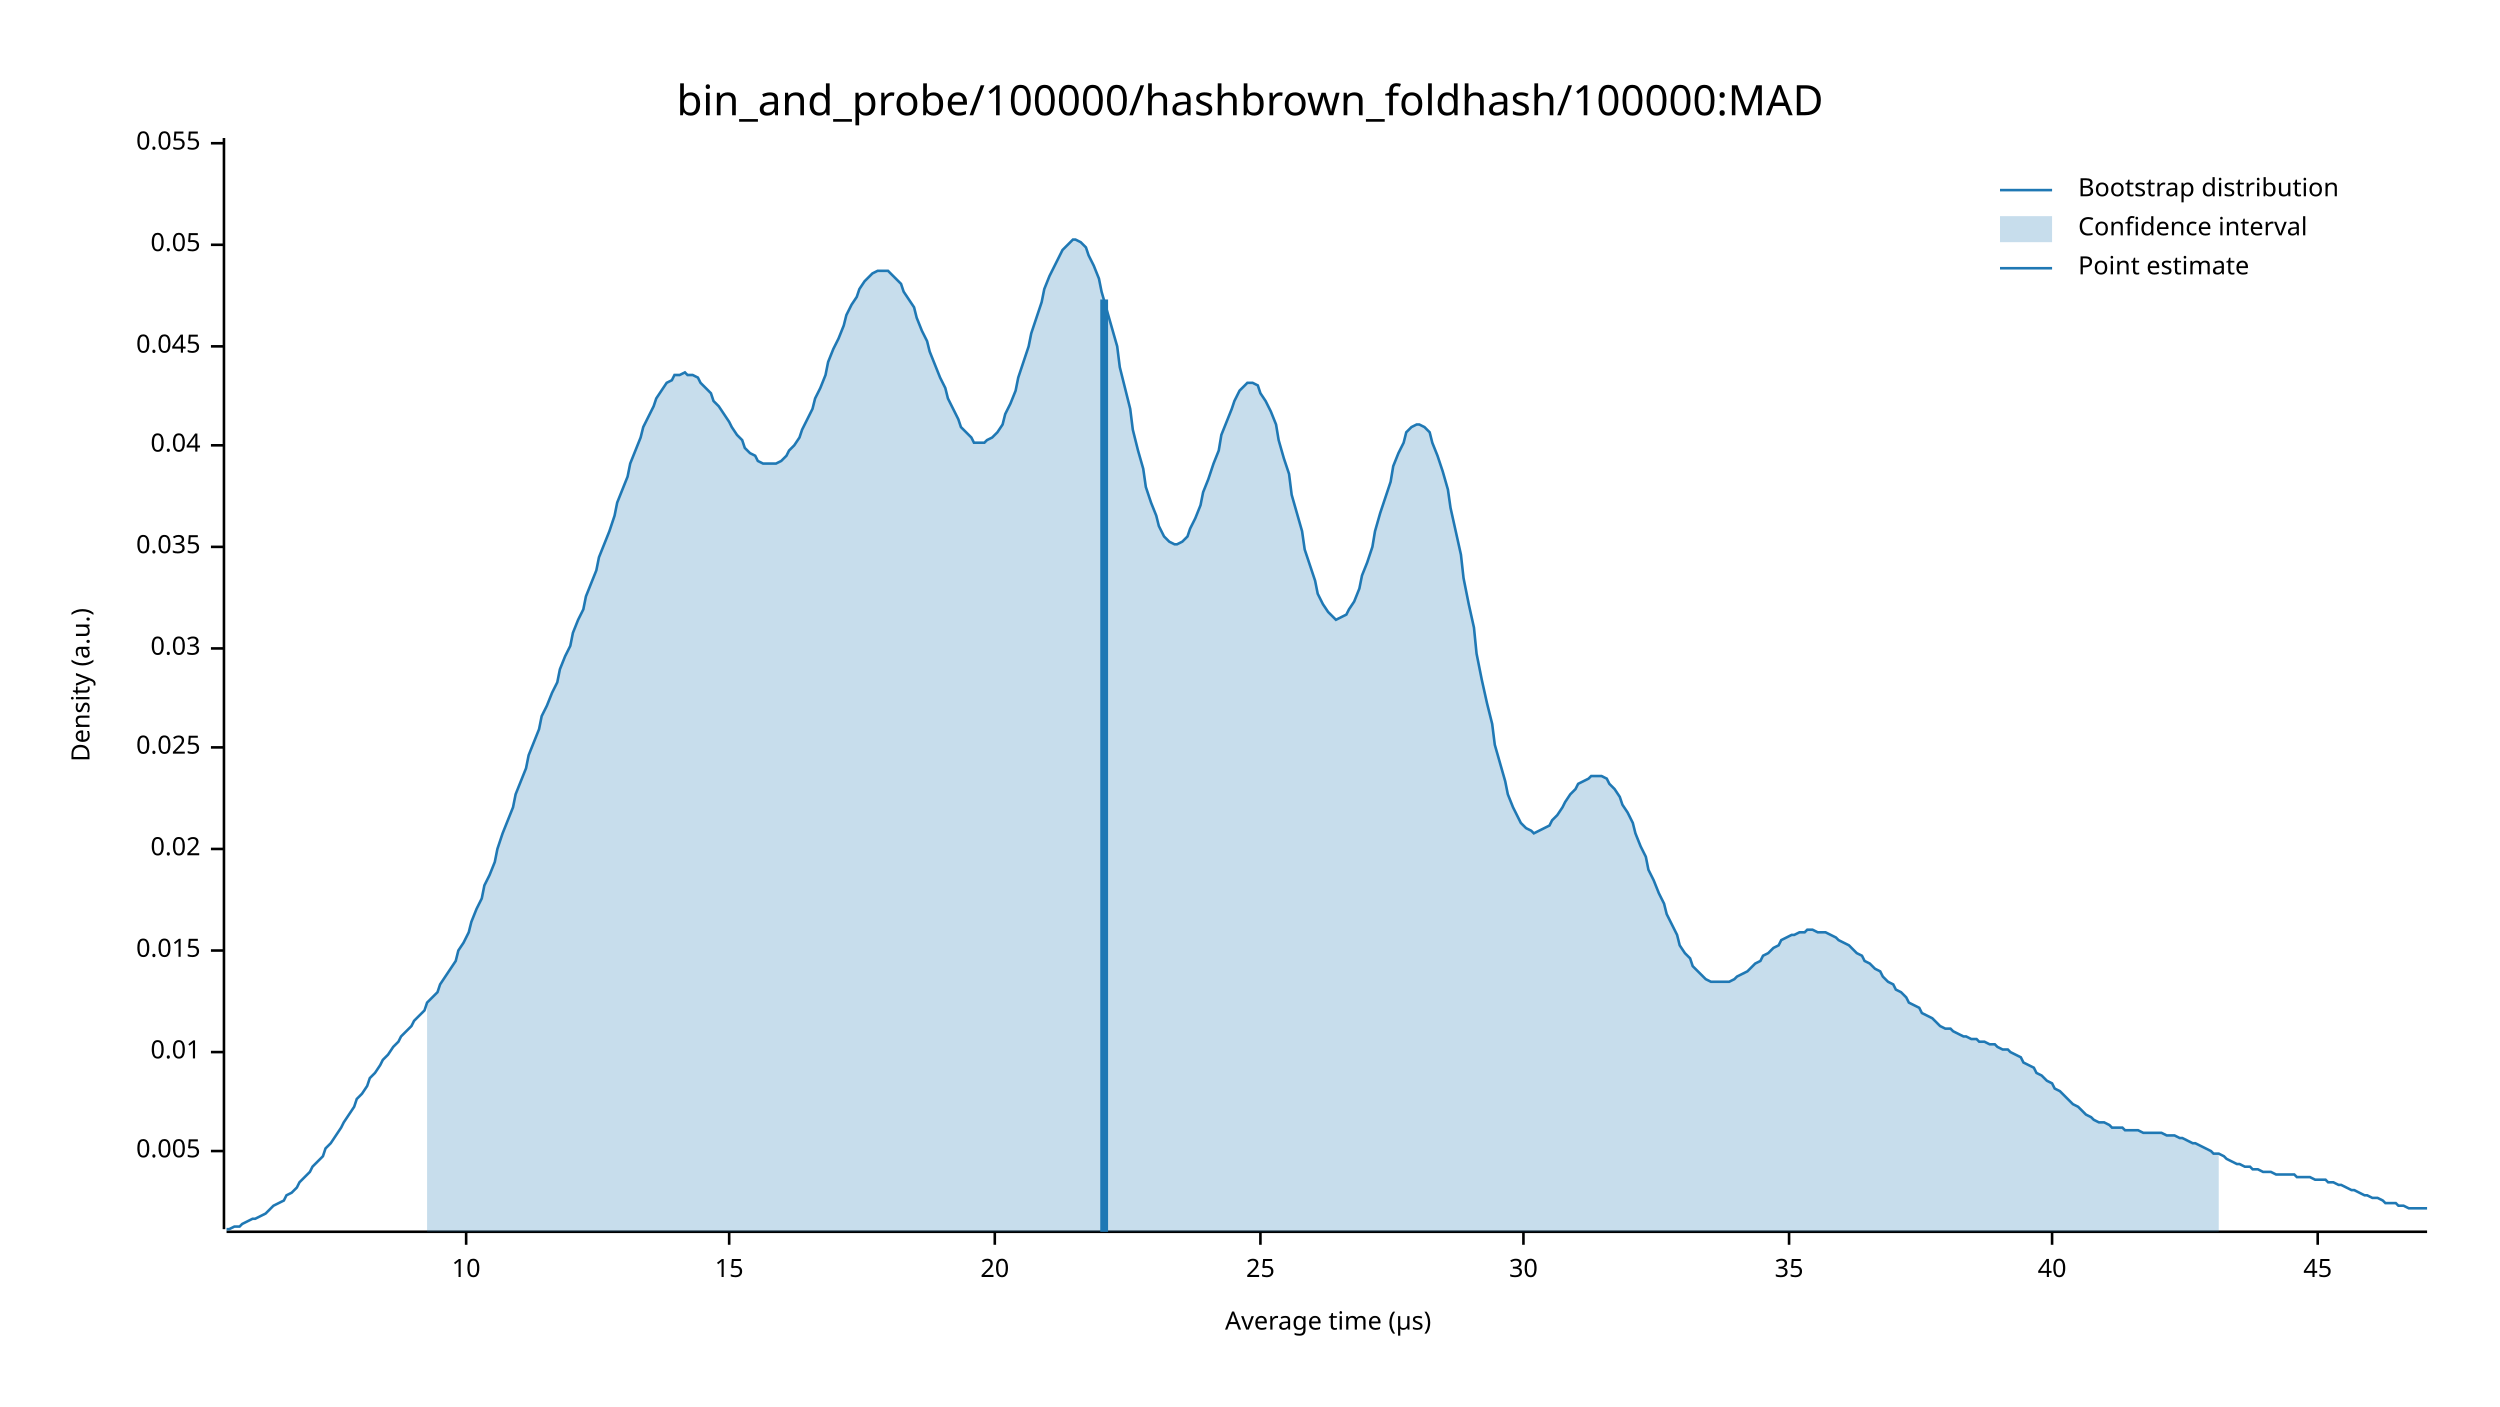
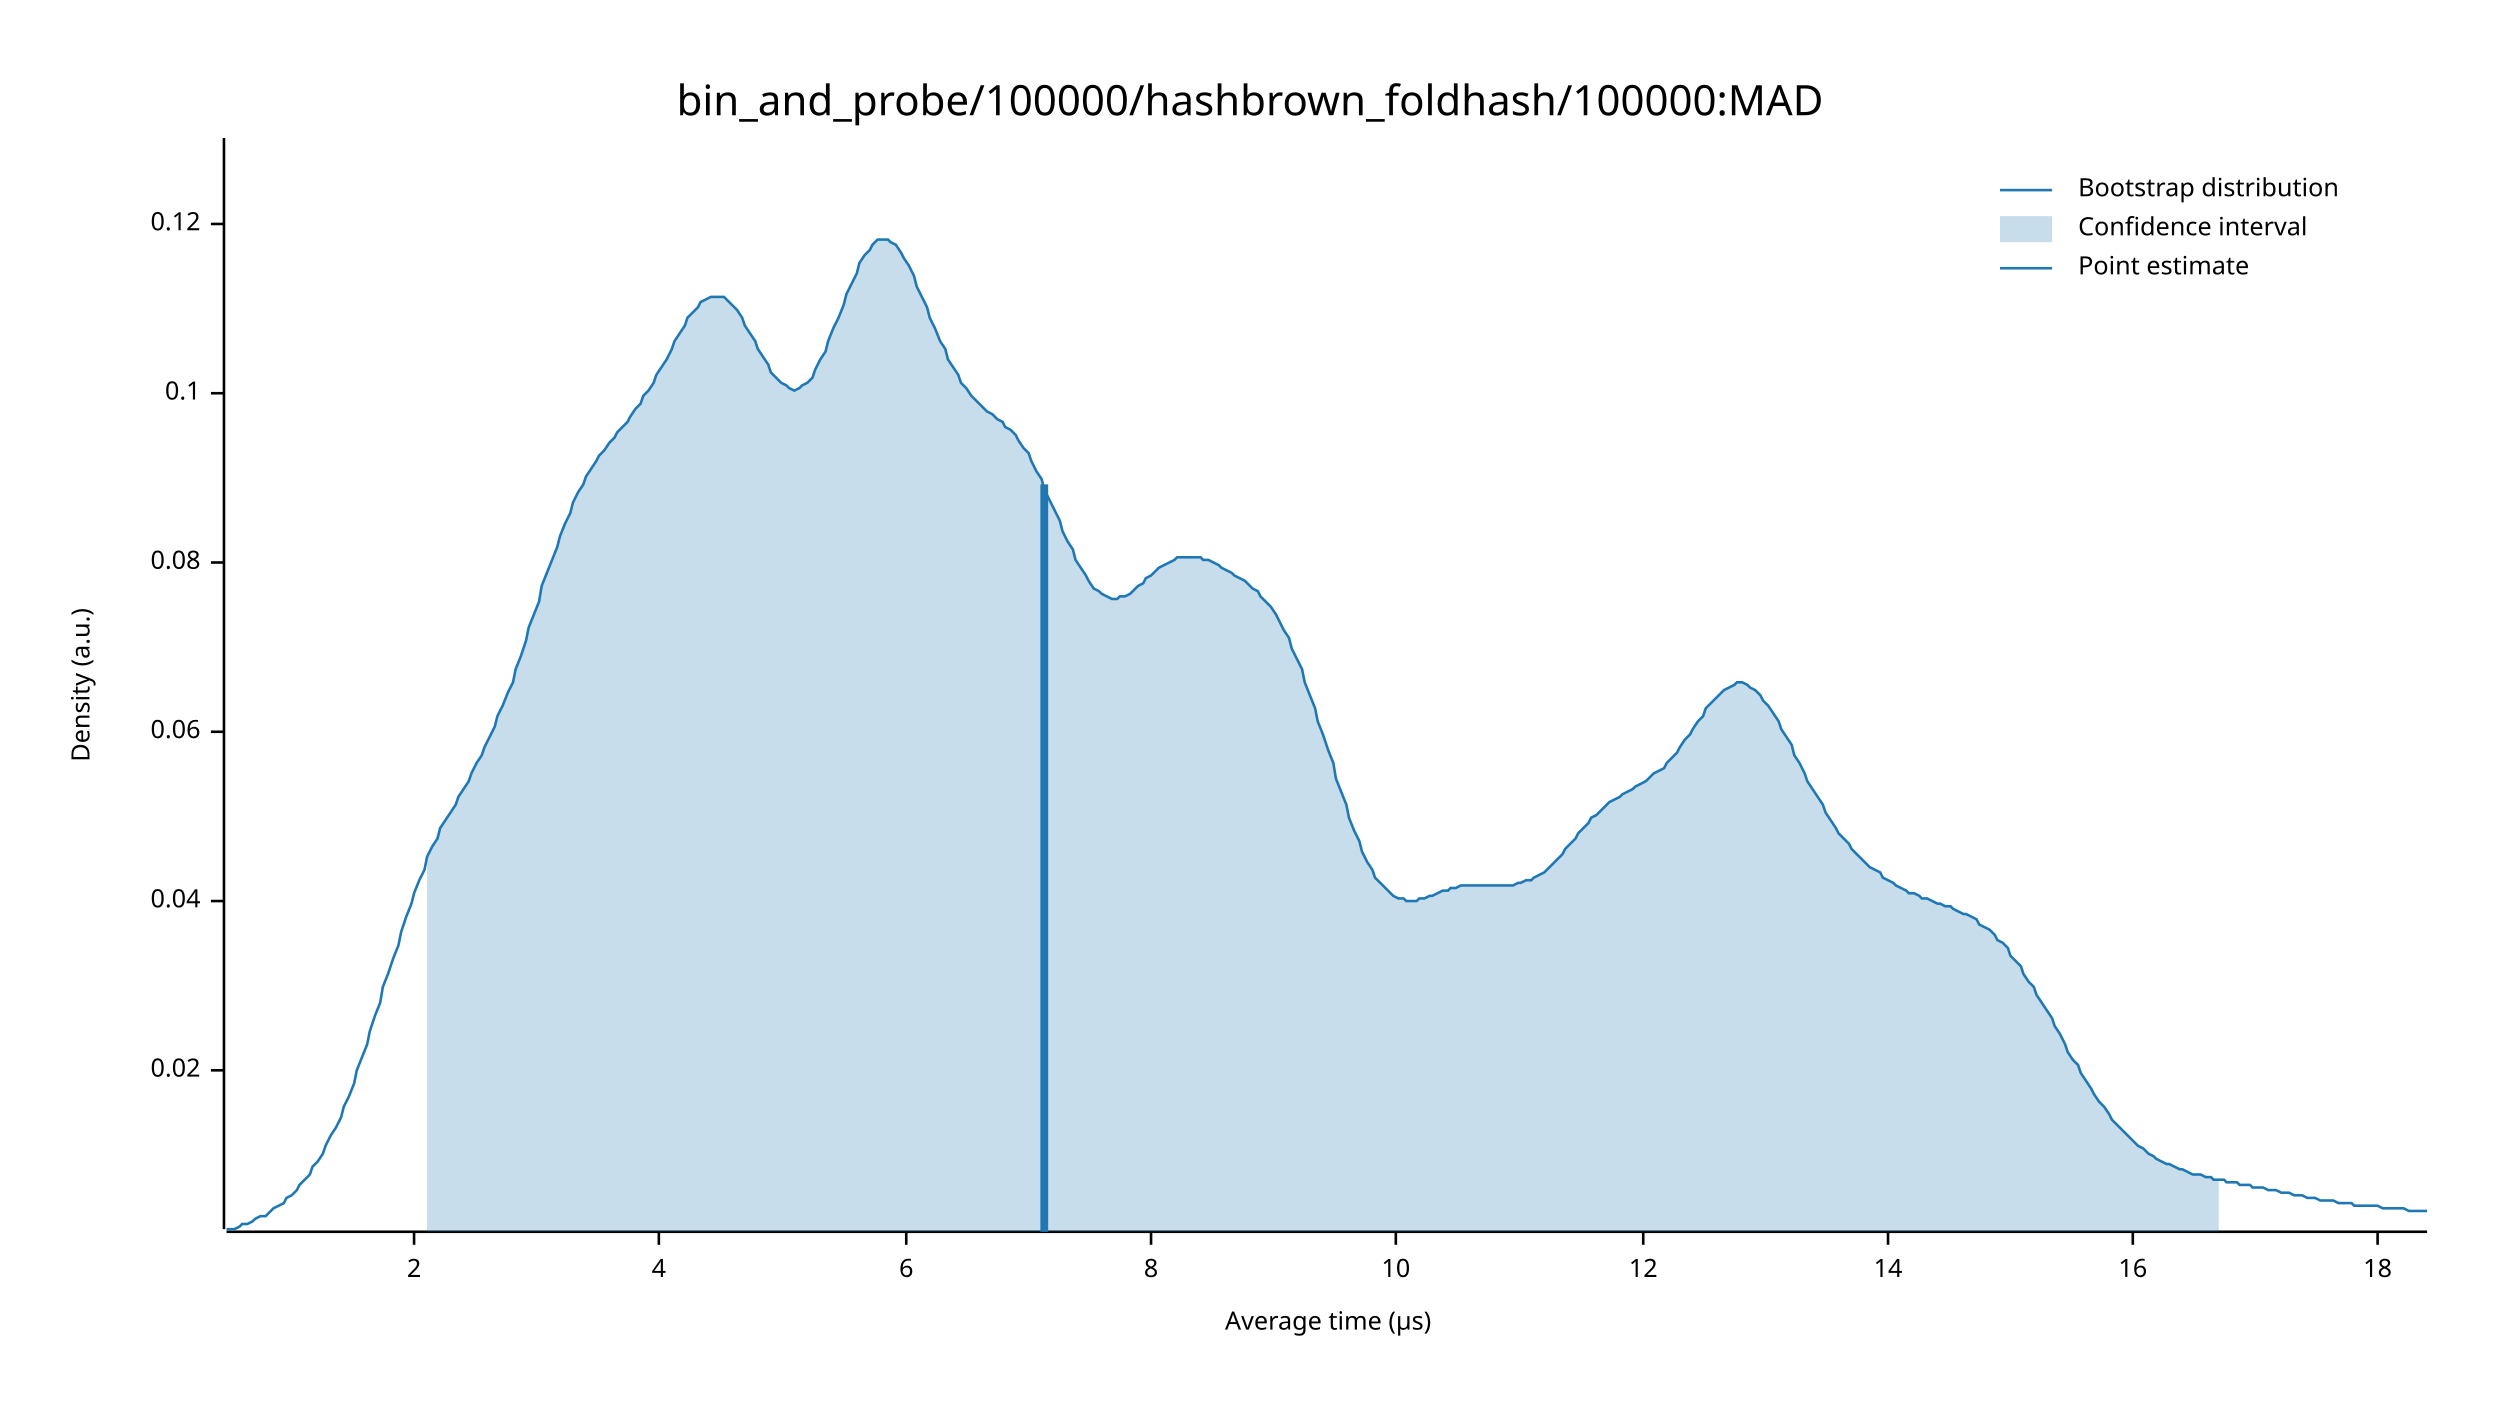
<svg xmlns="http://www.w3.org/2000/svg" width="960" height="540" viewBox="0 0 960 540">
  <text x="480" y="32" dy="0.76em" text-anchor="middle" font-family="sans-serif" font-size="16.129" opacity="1" fill="#000000">
bin_and_probe/100000/hashbrown_foldhash/100000:MAD
</text>
  <text x="27" y="263" dy="0.76em" text-anchor="middle" font-family="sans-serif" font-size="9.677" opacity="1" fill="#000000" transform="rotate(270, 27, 263)">
Density (a.u.)
</text>
  <text x="510" y="513" dy="-0.5ex" text-anchor="middle" font-family="sans-serif" font-size="9.677" opacity="1" fill="#000000">
Average time (µs)
</text>
  <polyline fill="none" opacity="1" stroke="#000000" stroke-width="1" points="86,53 86,472 " />
-   <text x="77" y="442" dy="0.5ex" text-anchor="end" font-family="sans-serif" font-size="9.677" opacity="1" fill="#000000">
- 0.005
- </text>
-   <polyline fill="none" opacity="1" stroke="#000000" stroke-width="1" points="81,442 86,442 " />
-   <text x="77" y="404" dy="0.5ex" text-anchor="end" font-family="sans-serif" font-size="9.677" opacity="1" fill="#000000">
- 0.01
- </text>
-   <polyline fill="none" opacity="1" stroke="#000000" stroke-width="1" points="81,404 86,404 " />
-   <text x="77" y="365" dy="0.5ex" text-anchor="end" font-family="sans-serif" font-size="9.677" opacity="1" fill="#000000">
- 0.015
- </text>
-   <polyline fill="none" opacity="1" stroke="#000000" stroke-width="1" points="81,365 86,365 " />
-   <text x="77" y="326" dy="0.5ex" text-anchor="end" font-family="sans-serif" font-size="9.677" opacity="1" fill="#000000">
+   <text x="77" y="411" dy="0.5ex" text-anchor="end" font-family="sans-serif" font-size="9.677" opacity="1" fill="#000000">
0.02
</text>
-   <polyline fill="none" opacity="1" stroke="#000000" stroke-width="1" points="81,326 86,326 " />
-   <text x="77" y="287" dy="0.5ex" text-anchor="end" font-family="sans-serif" font-size="9.677" opacity="1" fill="#000000">
- 0.025
- </text>
-   <polyline fill="none" opacity="1" stroke="#000000" stroke-width="1" points="81,287 86,287 " />
-   <text x="77" y="249" dy="0.5ex" text-anchor="end" font-family="sans-serif" font-size="9.677" opacity="1" fill="#000000">
- 0.03
- </text>
-   <polyline fill="none" opacity="1" stroke="#000000" stroke-width="1" points="81,249 86,249 " />
-   <text x="77" y="210" dy="0.5ex" text-anchor="end" font-family="sans-serif" font-size="9.677" opacity="1" fill="#000000">
- 0.035
- </text>
-   <polyline fill="none" opacity="1" stroke="#000000" stroke-width="1" points="81,210 86,210 " />
-   <text x="77" y="171" dy="0.5ex" text-anchor="end" font-family="sans-serif" font-size="9.677" opacity="1" fill="#000000">
+   <polyline fill="none" opacity="1" stroke="#000000" stroke-width="1" points="81,411 86,411 " />
+   <text x="77" y="346" dy="0.5ex" text-anchor="end" font-family="sans-serif" font-size="9.677" opacity="1" fill="#000000">
0.04
</text>
-   <polyline fill="none" opacity="1" stroke="#000000" stroke-width="1" points="81,171 86,171 " />
-   <text x="77" y="133" dy="0.5ex" text-anchor="end" font-family="sans-serif" font-size="9.677" opacity="1" fill="#000000">
- 0.045
+   <polyline fill="none" opacity="1" stroke="#000000" stroke-width="1" points="81,346 86,346 " />
+   <text x="77" y="281" dy="0.5ex" text-anchor="end" font-family="sans-serif" font-size="9.677" opacity="1" fill="#000000">
+ 0.06
</text>
-   <polyline fill="none" opacity="1" stroke="#000000" stroke-width="1" points="81,133 86,133 " />
-   <text x="77" y="94" dy="0.5ex" text-anchor="end" font-family="sans-serif" font-size="9.677" opacity="1" fill="#000000">
- 0.05
+   <polyline fill="none" opacity="1" stroke="#000000" stroke-width="1" points="81,281 86,281 " />
+   <text x="77" y="216" dy="0.5ex" text-anchor="end" font-family="sans-serif" font-size="9.677" opacity="1" fill="#000000">
+ 0.08
</text>
-   <polyline fill="none" opacity="1" stroke="#000000" stroke-width="1" points="81,94 86,94 " />
-   <text x="77" y="55" dy="0.5ex" text-anchor="end" font-family="sans-serif" font-size="9.677" opacity="1" fill="#000000">
- 0.055
+   <polyline fill="none" opacity="1" stroke="#000000" stroke-width="1" points="81,216 86,216 " />
+   <text x="77" y="151" dy="0.5ex" text-anchor="end" font-family="sans-serif" font-size="9.677" opacity="1" fill="#000000">
+ 0.1
</text>
-   <polyline fill="none" opacity="1" stroke="#000000" stroke-width="1" points="81,55 86,55 " />
+   <polyline fill="none" opacity="1" stroke="#000000" stroke-width="1" points="81,151 86,151 " />
+   <text x="77" y="86" dy="0.5ex" text-anchor="end" font-family="sans-serif" font-size="9.677" opacity="1" fill="#000000">
+ 0.12
+ </text>
+   <polyline fill="none" opacity="1" stroke="#000000" stroke-width="1" points="81,86 86,86 " />
  <polyline fill="none" opacity="1" stroke="#000000" stroke-width="1" points="87,473 932,473 " />
-   <text x="179" y="483" dy="0.76em" text-anchor="middle" font-family="sans-serif" font-size="9.677" opacity="1" fill="#000000">
+   <text x="159" y="483" dy="0.76em" text-anchor="middle" font-family="sans-serif" font-size="9.677" opacity="1" fill="#000000">
+ 2
+ </text>
+   <polyline fill="none" opacity="1" stroke="#000000" stroke-width="1" points="159,473 159,478 " />
+   <text x="253" y="483" dy="0.76em" text-anchor="middle" font-family="sans-serif" font-size="9.677" opacity="1" fill="#000000">
+ 4
+ </text>
+   <polyline fill="none" opacity="1" stroke="#000000" stroke-width="1" points="253,473 253,478 " />
+   <text x="348" y="483" dy="0.76em" text-anchor="middle" font-family="sans-serif" font-size="9.677" opacity="1" fill="#000000">
+ 6
+ </text>
+   <polyline fill="none" opacity="1" stroke="#000000" stroke-width="1" points="348,473 348,478 " />
+   <text x="442" y="483" dy="0.76em" text-anchor="middle" font-family="sans-serif" font-size="9.677" opacity="1" fill="#000000">
+ 8
+ </text>
+   <polyline fill="none" opacity="1" stroke="#000000" stroke-width="1" points="442,473 442,478 " />
+   <text x="536" y="483" dy="0.76em" text-anchor="middle" font-family="sans-serif" font-size="9.677" opacity="1" fill="#000000">
10
</text>
-   <polyline fill="none" opacity="1" stroke="#000000" stroke-width="1" points="179,473 179,478 " />
-   <text x="280" y="483" dy="0.76em" text-anchor="middle" font-family="sans-serif" font-size="9.677" opacity="1" fill="#000000">
- 15
+   <polyline fill="none" opacity="1" stroke="#000000" stroke-width="1" points="536,473 536,478 " />
+   <text x="631" y="483" dy="0.76em" text-anchor="middle" font-family="sans-serif" font-size="9.677" opacity="1" fill="#000000">
+ 12
</text>
-   <polyline fill="none" opacity="1" stroke="#000000" stroke-width="1" points="280,473 280,478 " />
-   <text x="382" y="483" dy="0.76em" text-anchor="middle" font-family="sans-serif" font-size="9.677" opacity="1" fill="#000000">
- 20
+   <polyline fill="none" opacity="1" stroke="#000000" stroke-width="1" points="631,473 631,478 " />
+   <text x="725" y="483" dy="0.76em" text-anchor="middle" font-family="sans-serif" font-size="9.677" opacity="1" fill="#000000">
+ 14
</text>
-   <polyline fill="none" opacity="1" stroke="#000000" stroke-width="1" points="382,473 382,478 " />
-   <text x="484" y="483" dy="0.76em" text-anchor="middle" font-family="sans-serif" font-size="9.677" opacity="1" fill="#000000">
- 25
+   <polyline fill="none" opacity="1" stroke="#000000" stroke-width="1" points="725,473 725,478 " />
+   <text x="819" y="483" dy="0.76em" text-anchor="middle" font-family="sans-serif" font-size="9.677" opacity="1" fill="#000000">
+ 16
</text>
-   <polyline fill="none" opacity="1" stroke="#000000" stroke-width="1" points="484,473 484,478 " />
-   <text x="585" y="483" dy="0.76em" text-anchor="middle" font-family="sans-serif" font-size="9.677" opacity="1" fill="#000000">
- 30
+   <polyline fill="none" opacity="1" stroke="#000000" stroke-width="1" points="819,473 819,478 " />
+   <text x="913" y="483" dy="0.76em" text-anchor="middle" font-family="sans-serif" font-size="9.677" opacity="1" fill="#000000">
+ 18
</text>
-   <polyline fill="none" opacity="1" stroke="#000000" stroke-width="1" points="585,473 585,478 " />
-   <text x="687" y="483" dy="0.76em" text-anchor="middle" font-family="sans-serif" font-size="9.677" opacity="1" fill="#000000">
- 35
- </text>
-   <polyline fill="none" opacity="1" stroke="#000000" stroke-width="1" points="687,473 687,478 " />
-   <text x="788" y="483" dy="0.76em" text-anchor="middle" font-family="sans-serif" font-size="9.677" opacity="1" fill="#000000">
- 40
- </text>
-   <polyline fill="none" opacity="1" stroke="#000000" stroke-width="1" points="788,473 788,478 " />
-   <text x="890" y="483" dy="0.76em" text-anchor="middle" font-family="sans-serif" font-size="9.677" opacity="1" fill="#000000">
- 45
- </text>
-   <polyline fill="none" opacity="1" stroke="#000000" stroke-width="1" points="890,473 890,478 " />
-   <polyline fill="none" opacity="1" stroke="#1F78B4" stroke-width="1" points="87,472 88,472 90,471 92,471 93,470 95,469 97,468 98,468 100,467 102,466 103,465 105,463 107,462 109,461 110,459 112,458 114,456 115,454 117,452 119,450 120,448 122,446 124,444 125,441 127,439 129,436 131,433 132,431 134,428 136,425 137,422 139,420 141,417 142,414 144,412 146,409 147,407 149,405 151,402 153,400 154,398 156,396 158,394 159,392 161,390 163,388 164,385 166,383 168,381 169,378 171,375 173,372 175,369 176,365 178,362 180,358 181,354 183,349 185,345 186,340 188,336 190,331 191,326 193,320 195,315 197,310 198,305 200,300 202,295 203,290 205,285 207,280 208,275 210,271 212,266 214,262 215,257 217,252 219,248 220,243 222,238 224,234 225,229 227,224 229,219 230,214 232,209 234,204 236,198 237,193 239,188 241,183 242,178 244,173 246,168 247,164 249,160 251,156 252,153 254,150 256,147 258,146 259,144 261,144 263,143 264,144 266,144 268,145 269,147 271,149 273,151 274,154 276,156 278,159 280,162 281,164 283,167 285,169 286,172 288,174 290,175 291,177 293,178 295,178 296,178 298,178 300,177 302,175 303,173 305,171 307,168 308,165 310,161 312,157 313,153 315,149 317,144 318,139 320,134 322,130 324,125 325,121 327,117 329,114 330,111 332,108 334,106 335,105 337,104 339,104 341,104 342,105 344,107 346,109 347,112 349,115 351,118 352,122 354,127 356,131 357,135 359,140 361,145 363,149 364,153 366,157 368,161 369,164 371,166 373,168 374,170 376,170 378,170 379,169 381,168 383,166 385,163 386,159 388,155 390,150 391,145 393,139 395,133 396,128 398,122 400,116 401,111 403,106 405,102 407,98 408,96 410,94 412,92 413,92 415,93 417,95 418,98 420,102 422,107 423,112 425,119 427,126 429,133 430,141 432,149 434,157 435,165 437,173 439,180 440,187 442,193 444,198 445,202 447,206 449,208 451,209 452,209 454,208 456,206 457,203 459,199 461,194 462,189 464,184 466,178 468,173 469,167 471,162 473,157 474,154 476,150 478,148 479,147 481,147 483,148 484,151 486,154 488,158 490,163 491,169 493,176 495,182 496,190 498,197 500,204 501,211 503,217 505,223 506,228 508,232 510,235 512,237 513,238 515,237 517,236 518,234 520,231 522,226 523,221 525,216 527,210 528,204 530,197 532,191 534,185 535,179 537,174 539,170 540,166 542,164 544,163 545,163 547,164 549,166 550,170 552,175 554,181 556,188 557,195 559,204 561,213 562,222 564,232 566,241 567,251 569,261 571,270 573,278 574,286 576,293 578,300 579,305 581,310 583,314 584,316 586,318 588,319 589,320 591,319 593,318 595,317 596,315 598,313 600,310 601,308 603,305 605,303 606,301 608,300 610,299 611,298 613,298 615,298 617,299 618,301 620,303 622,306 623,309 625,312 627,316 628,320 630,325 632,329 633,334 635,338 637,343 639,347 640,351 642,355 644,359 645,363 647,366 649,368 650,371 652,373 654,375 655,376 657,377 659,377 661,377 662,377 664,377 666,376 667,375 669,374 671,373 672,372 674,370 676,369 677,367 679,366 681,364 683,363 684,361 686,360 688,359 689,359 691,358 693,358 694,357 696,357 698,358 700,358 701,358 703,359 705,360 706,361 708,362 710,363 711,364 713,366 715,367 716,369 718,370 720,372 722,373 723,375 725,377 727,378 728,380 730,381 732,383 733,385 735,386 737,387 738,389 740,390 742,391 744,393 745,394 747,395 749,395 750,396 752,397 754,398 755,398 757,399 759,399 760,400 762,400 764,401 766,401 767,402 769,403 771,403 772,404 774,405 776,406 777,408 779,409 781,410 782,412 784,413 786,415 788,416 789,418 791,419 793,421 794,422 796,424 798,425 799,426 801,428 803,429 804,430 806,431 808,431 810,432 811,433 813,433 815,433 816,434 818,434 820,434 821,434 823,435 825,435 827,435 828,435 830,435 832,436 833,436 835,436 837,437 838,437 840,438 842,439 843,439 845,440 847,441 849,442 850,443 852,443 854,444 855,445 857,446 859,447 860,447 862,448 864,448 865,449 867,449 869,450 871,450 872,450 874,451 876,451 877,451 879,451 881,451 882,452 884,452 886,452 887,452 889,453 891,453 893,453 894,454 896,454 898,455 899,455 901,456 903,457 904,457 906,458 908,459 909,459 911,460 913,460 915,461 916,462 918,462 920,462 921,463 923,463 925,464 926,464 928,464 930,464 932,464 " />
-   <polygon opacity="0.25" fill="#1F78B4" points="164,385 166,383 168,381 169,378 171,375 173,372 175,369 176,365 178,362 180,358 181,354 183,349 185,345 186,340 188,336 190,331 191,326 193,320 195,315 197,310 198,305 200,300 202,295 203,290 205,285 207,280 208,275 210,271 212,266 214,262 215,257 217,252 219,248 220,243 222,238 224,234 225,229 227,224 229,219 230,214 232,209 234,204 236,198 237,193 239,188 241,183 242,178 244,173 246,168 247,164 249,160 251,156 252,153 254,150 256,147 258,146 259,144 261,144 263,143 264,144 266,144 268,145 269,147 271,149 273,151 274,154 276,156 278,159 280,162 281,164 283,167 285,169 286,172 288,174 290,175 291,177 293,178 295,178 296,178 298,178 300,177 302,175 303,173 305,171 307,168 308,165 310,161 312,157 313,153 315,149 317,144 318,139 320,134 322,130 324,125 325,121 327,117 329,114 330,111 332,108 334,106 335,105 337,104 339,104 341,104 342,105 344,107 346,109 347,112 349,115 351,118 352,122 354,127 356,131 357,135 359,140 361,145 363,149 364,153 366,157 368,161 369,164 371,166 373,168 374,170 376,170 378,170 379,169 381,168 383,166 385,163 386,159 388,155 390,150 391,145 393,139 395,133 396,128 398,122 400,116 401,111 403,106 405,102 407,98 408,96 410,94 412,92 413,92 415,93 417,95 418,98 420,102 422,107 423,112 425,119 427,126 429,133 430,141 432,149 434,157 435,165 437,173 439,180 440,187 442,193 444,198 445,202 447,206 449,208 451,209 452,209 454,208 456,206 457,203 459,199 461,194 462,189 464,184 466,178 468,173 469,167 471,162 473,157 474,154 476,150 478,148 479,147 481,147 483,148 484,151 486,154 488,158 490,163 491,169 493,176 495,182 496,190 498,197 500,204 501,211 503,217 505,223 506,228 508,232 510,235 512,237 513,238 515,237 517,236 518,234 520,231 522,226 523,221 525,216 527,210 528,204 530,197 532,191 534,185 535,179 537,174 539,170 540,166 542,164 544,163 545,163 547,164 549,166 550,170 552,175 554,181 556,188 557,195 559,204 561,213 562,222 564,232 566,241 567,251 569,261 571,270 573,278 574,286 576,293 578,300 579,305 581,310 583,314 584,316 586,318 588,319 589,320 591,319 593,318 595,317 596,315 598,313 600,310 601,308 603,305 605,303 606,301 608,300 610,299 611,298 613,298 615,298 617,299 618,301 620,303 622,306 623,309 625,312 627,316 628,320 630,325 632,329 633,334 635,338 637,343 639,347 640,351 642,355 644,359 645,363 647,366 649,368 650,371 652,373 654,375 655,376 657,377 659,377 661,377 662,377 664,377 666,376 667,375 669,374 671,373 672,372 674,370 676,369 677,367 679,366 681,364 683,363 684,361 686,360 688,359 689,359 691,358 693,358 694,357 696,357 698,358 700,358 701,358 703,359 705,360 706,361 708,362 710,363 711,364 713,366 715,367 716,369 718,370 720,372 722,373 723,375 725,377 727,378 728,380 730,381 732,383 733,385 735,386 737,387 738,389 740,390 742,391 744,393 745,394 747,395 749,395 750,396 752,397 754,398 755,398 757,399 759,399 760,400 762,400 764,401 766,401 767,402 769,403 771,403 772,404 774,405 776,406 777,408 779,409 781,410 782,412 784,413 786,415 788,416 789,418 791,419 793,421 794,422 796,424 798,425 799,426 801,428 803,429 804,430 806,431 808,431 810,432 811,433 813,433 815,433 816,434 818,434 820,434 821,434 823,435 825,435 827,435 828,435 830,435 832,436 833,436 835,436 837,437 838,437 840,438 842,439 843,439 845,440 847,441 849,442 850,443 852,443 852,473 164,473 " />
-   <polyline fill="none" opacity="1" stroke="#1F78B4" stroke-width="3" points="424,473 424,115 " />
+   <polyline fill="none" opacity="1" stroke="#000000" stroke-width="1" points="913,473 913,478 " />
+   <polyline fill="none" opacity="1" stroke="#1F78B4" stroke-width="1" points="87,472 88,472 90,472 92,471 93,470 95,470 97,469 98,468 100,467 102,467 103,466 105,464 107,463 109,462 110,460 112,459 114,457 115,455 117,453 119,451 120,448 122,446 124,443 125,440 127,436 129,433 131,429 132,425 134,421 136,416 137,411 139,406 141,401 142,396 144,390 146,385 147,379 149,374 151,368 153,363 154,358 156,352 158,347 159,343 161,338 163,334 164,329 166,325 168,322 169,318 171,315 173,312 175,309 176,306 178,303 180,300 181,297 183,293 185,290 186,287 188,283 190,279 191,275 193,271 195,266 197,262 198,257 200,252 202,246 203,241 205,236 207,231 208,225 210,220 212,215 214,210 215,206 217,201 219,197 220,193 222,189 224,186 225,183 227,180 229,177 230,175 232,173 234,170 236,168 237,166 239,164 241,162 242,160 244,157 246,155 247,152 249,150 251,147 252,144 254,141 256,138 258,134 259,131 261,128 263,125 264,122 266,120 268,118 269,116 271,115 273,114 274,114 276,114 278,114 280,116 281,117 283,119 285,122 286,125 288,128 290,131 291,134 293,137 295,140 296,143 298,145 300,147 302,148 303,149 305,150 307,149 308,148 310,147 312,145 313,142 315,138 317,135 318,131 320,126 322,122 324,117 325,113 327,109 329,105 330,101 332,98 334,96 335,94 337,92 339,92 341,92 342,93 344,94 346,97 347,99 349,102 351,106 352,110 354,114 356,118 357,122 359,126 361,131 363,134 364,138 366,141 368,144 369,147 371,149 373,152 374,153 376,155 378,157 379,158 381,159 383,161 385,162 386,164 388,165 390,167 391,169 393,172 395,174 396,177 398,181 400,184 401,188 403,192 405,196 407,200 408,204 410,208 412,211 413,215 415,218 417,221 418,223 420,226 422,227 423,228 425,229 427,230 429,230 430,229 432,229 434,228 435,227 437,225 439,224 440,222 442,221 444,219 445,218 447,217 449,216 451,215 452,214 454,214 456,214 457,214 459,214 461,214 462,215 464,215 466,216 468,217 469,218 471,219 473,220 474,221 476,222 478,223 479,224 481,226 483,227 484,229 486,231 488,233 490,236 491,238 493,242 495,245 496,249 498,253 500,257 501,262 503,267 505,272 506,277 508,282 510,288 512,293 513,299 515,304 517,309 518,314 520,319 522,323 523,327 525,331 527,334 528,337 530,339 532,341 534,343 535,344 537,345 539,345 540,346 542,346 544,346 545,345 547,345 549,344 550,344 552,343 554,342 556,342 557,341 559,341 561,340 562,340 564,340 566,340 567,340 569,340 571,340 573,340 574,340 576,340 578,340 579,340 581,340 583,339 584,339 586,338 588,338 589,337 591,336 593,335 595,333 596,332 598,330 600,328 601,326 603,324 605,322 606,320 608,318 610,316 611,314 613,313 615,311 617,309 618,308 620,307 622,306 623,305 625,304 627,303 628,302 630,301 632,300 633,299 635,297 637,296 639,295 640,293 642,291 644,289 645,287 647,284 649,282 650,280 652,277 654,275 655,272 657,270 659,268 661,266 662,265 664,264 666,263 667,262 669,262 671,263 672,264 674,265 676,267 677,269 679,271 681,274 683,277 684,280 686,283 688,286 689,290 691,293 693,297 694,300 696,303 698,306 700,309 701,312 703,315 705,318 706,320 708,322 710,324 711,326 713,328 715,330 716,331 718,333 720,334 722,335 723,337 725,338 727,339 728,340 730,341 732,342 733,343 735,343 737,344 738,345 740,345 742,346 744,347 745,347 747,348 749,348 750,349 752,350 754,351 755,351 757,352 759,353 760,355 762,356 764,357 766,359 767,361 769,362 771,364 772,367 774,369 776,371 777,374 779,377 781,379 782,382 784,385 786,388 788,391 789,394 791,397 793,401 794,404 796,407 798,409 799,412 801,415 803,418 804,420 806,423 808,425 810,428 811,430 813,432 815,434 816,435 818,437 820,439 821,440 823,441 825,443 827,444 828,445 830,446 832,447 833,447 835,448 837,449 838,449 840,450 842,451 843,451 845,451 847,452 849,452 850,453 852,453 854,453 855,454 857,454 859,454 860,455 862,455 864,455 865,456 867,456 869,456 871,457 872,457 874,457 876,458 877,458 879,458 881,459 882,459 884,459 886,460 887,460 889,460 891,461 893,461 894,461 896,461 898,462 899,462 901,462 903,462 904,463 906,463 908,463 909,463 911,463 913,463 915,464 916,464 918,464 920,464 921,464 923,464 925,465 926,465 928,465 930,465 932,465 " />
+   <polygon opacity="0.25" fill="#1F78B4" points="164,329 166,325 168,322 169,318 171,315 173,312 175,309 176,306 178,303 180,300 181,297 183,293 185,290 186,287 188,283 190,279 191,275 193,271 195,266 197,262 198,257 200,252 202,246 203,241 205,236 207,231 208,225 210,220 212,215 214,210 215,206 217,201 219,197 220,193 222,189 224,186 225,183 227,180 229,177 230,175 232,173 234,170 236,168 237,166 239,164 241,162 242,160 244,157 246,155 247,152 249,150 251,147 252,144 254,141 256,138 258,134 259,131 261,128 263,125 264,122 266,120 268,118 269,116 271,115 273,114 274,114 276,114 278,114 280,116 281,117 283,119 285,122 286,125 288,128 290,131 291,134 293,137 295,140 296,143 298,145 300,147 302,148 303,149 305,150 307,149 308,148 310,147 312,145 313,142 315,138 317,135 318,131 320,126 322,122 324,117 325,113 327,109 329,105 330,101 332,98 334,96 335,94 337,92 339,92 341,92 342,93 344,94 346,97 347,99 349,102 351,106 352,110 354,114 356,118 357,122 359,126 361,131 363,134 364,138 366,141 368,144 369,147 371,149 373,152 374,153 376,155 378,157 379,158 381,159 383,161 385,162 386,164 388,165 390,167 391,169 393,172 395,174 396,177 398,181 400,184 401,188 403,192 405,196 407,200 408,204 410,208 412,211 413,215 415,218 417,221 418,223 420,226 422,227 423,228 425,229 427,230 429,230 430,229 432,229 434,228 435,227 437,225 439,224 440,222 442,221 444,219 445,218 447,217 449,216 451,215 452,214 454,214 456,214 457,214 459,214 461,214 462,215 464,215 466,216 468,217 469,218 471,219 473,220 474,221 476,222 478,223 479,224 481,226 483,227 484,229 486,231 488,233 490,236 491,238 493,242 495,245 496,249 498,253 500,257 501,262 503,267 505,272 506,277 508,282 510,288 512,293 513,299 515,304 517,309 518,314 520,319 522,323 523,327 525,331 527,334 528,337 530,339 532,341 534,343 535,344 537,345 539,345 540,346 542,346 544,346 545,345 547,345 549,344 550,344 552,343 554,342 556,342 557,341 559,341 561,340 562,340 564,340 566,340 567,340 569,340 571,340 573,340 574,340 576,340 578,340 579,340 581,340 583,339 584,339 586,338 588,338 589,337 591,336 593,335 595,333 596,332 598,330 600,328 601,326 603,324 605,322 606,320 608,318 610,316 611,314 613,313 615,311 617,309 618,308 620,307 622,306 623,305 625,304 627,303 628,302 630,301 632,300 633,299 635,297 637,296 639,295 640,293 642,291 644,289 645,287 647,284 649,282 650,280 652,277 654,275 655,272 657,270 659,268 661,266 662,265 664,264 666,263 667,262 669,262 671,263 672,264 674,265 676,267 677,269 679,271 681,274 683,277 684,280 686,283 688,286 689,290 691,293 693,297 694,300 696,303 698,306 700,309 701,312 703,315 705,318 706,320 708,322 710,324 711,326 713,328 715,330 716,331 718,333 720,334 722,335 723,337 725,338 727,339 728,340 730,341 732,342 733,343 735,343 737,344 738,345 740,345 742,346 744,347 745,347 747,348 749,348 750,349 752,350 754,351 755,351 757,352 759,353 760,355 762,356 764,357 766,359 767,361 769,362 771,364 772,367 774,369 776,371 777,374 779,377 781,379 782,382 784,385 786,388 788,391 789,394 791,397 793,401 794,404 796,407 798,409 799,412 801,415 803,418 804,420 806,423 808,425 810,428 811,430 813,432 815,434 816,435 818,437 820,439 821,440 823,441 825,443 827,444 828,445 830,446 832,447 833,447 835,448 837,449 838,449 840,450 842,451 843,451 845,451 847,452 849,452 850,453 852,453 852,473 164,473 " />
+   <polyline fill="none" opacity="1" stroke="#1F78B4" stroke-width="3" points="401,473 401,186 " />
  <text x="798" y="68" dy="0.76em" text-anchor="start" font-family="sans-serif" font-size="9.677" opacity="1" fill="#000000">
Bootstrap distribution
</text>
  <text x="798" y="83" dy="0.76em" text-anchor="start" font-family="sans-serif" font-size="9.677" opacity="1" fill="#000000">
Confidence interval
</text>
  <text x="798" y="98" dy="0.76em" text-anchor="start" font-family="sans-serif" font-size="9.677" opacity="1" fill="#000000">
Point estimate
</text>
  <polyline fill="none" opacity="1" stroke="#1F78B4" stroke-width="1" points="768,73 788,73 " />
  <rect x="768" y="83" width="20" height="10" opacity="0.25" fill="#1F78B4" stroke="none" />
  <polyline fill="none" opacity="1" stroke="#1F78B4" stroke-width="1" points="768,103 788,103 " />
</svg>
